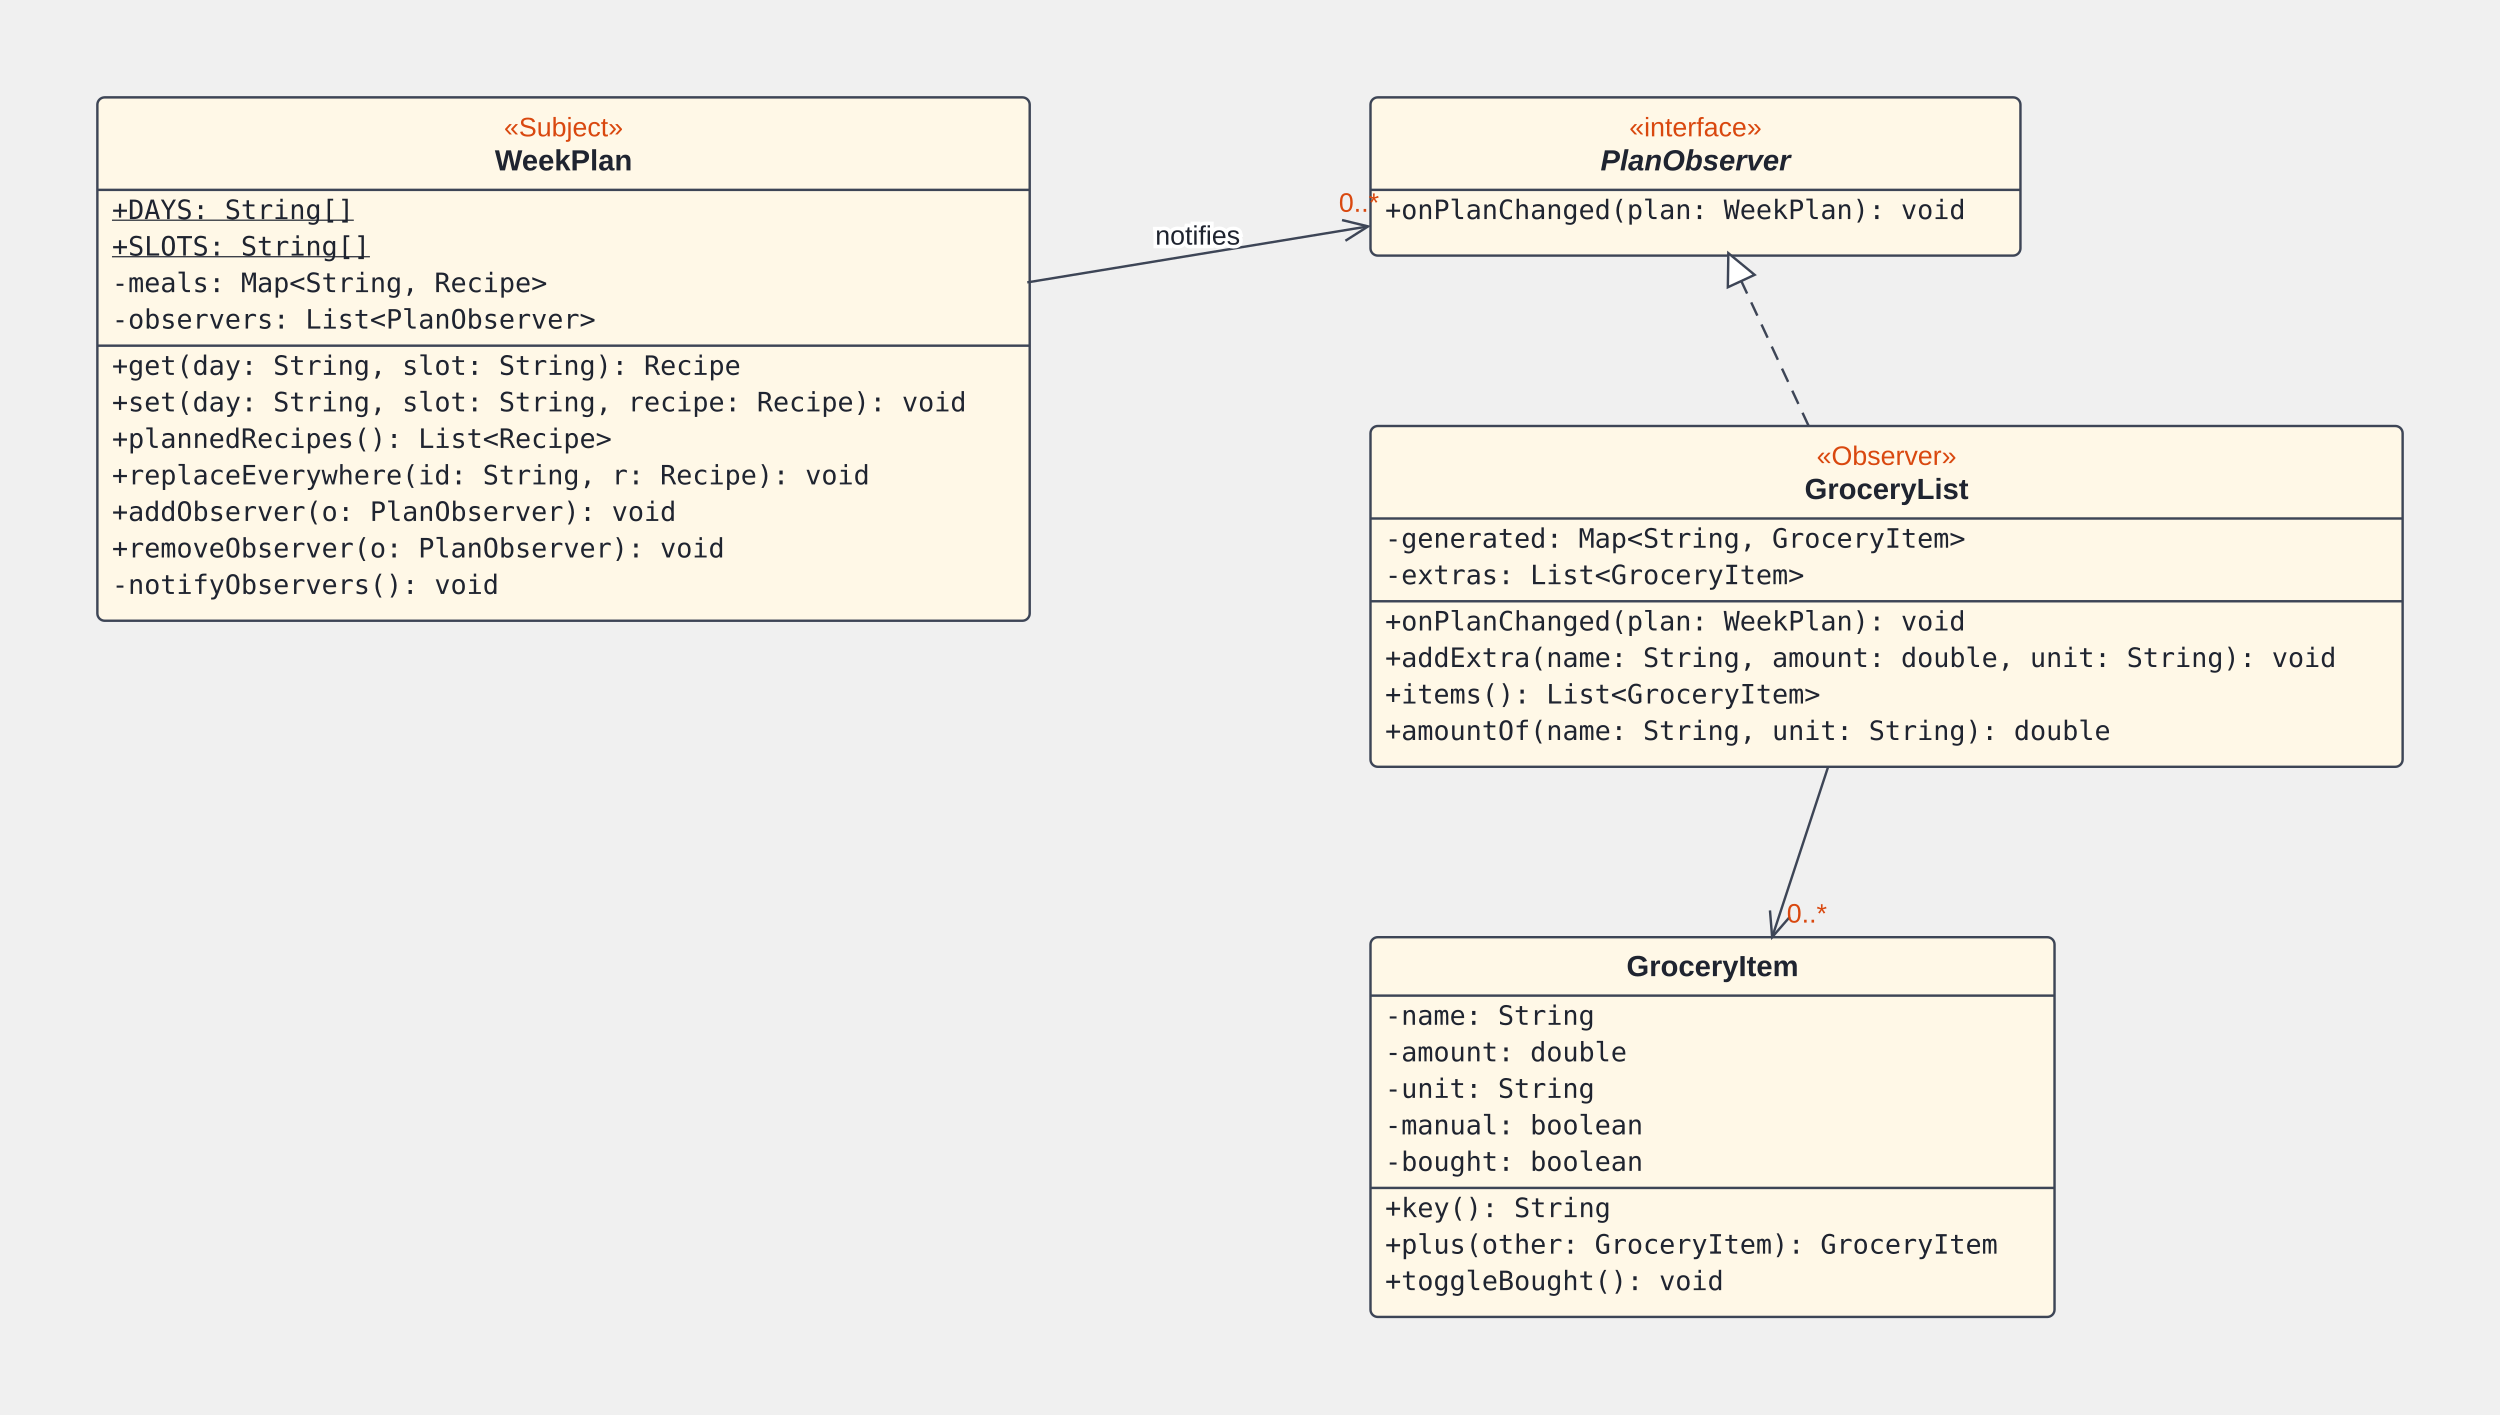
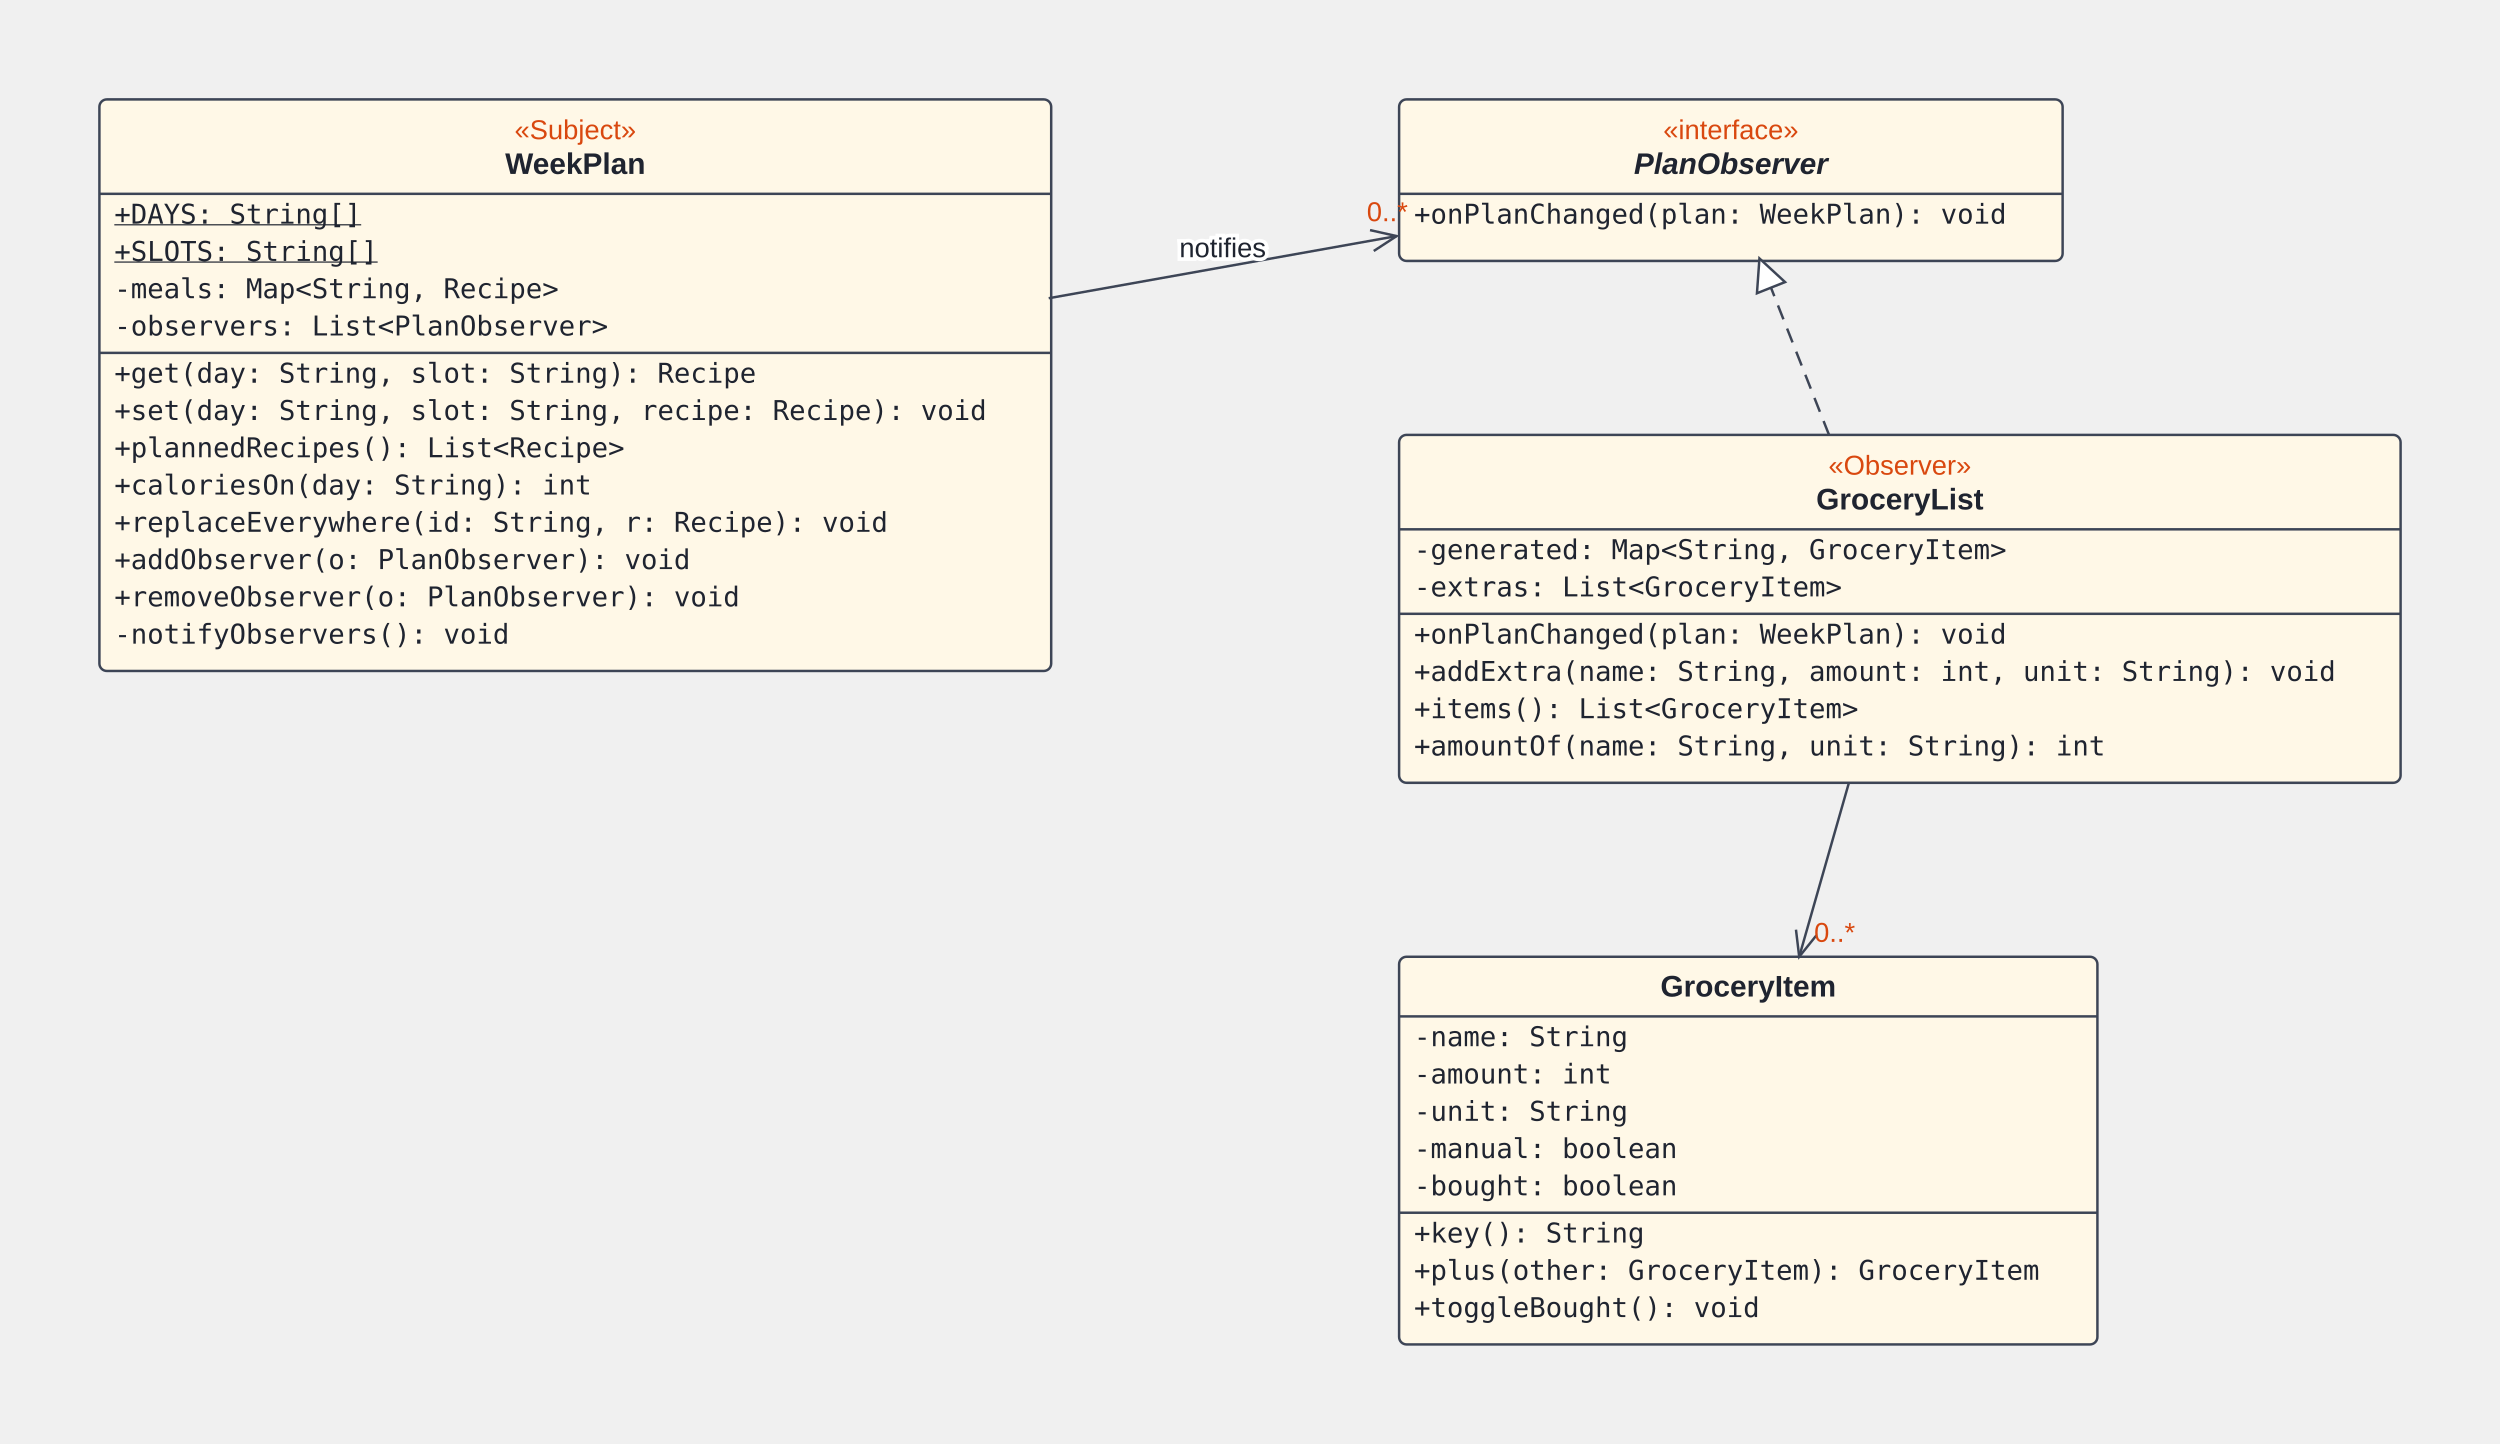
- <svg xmlns="http://www.w3.org/2000/svg" viewBox="0 0 1027 581" width="1027" font-family="Segoe UI, Arial, sans-serif" fill="#1f2430">
-   <rect x="40" y="40" width="383" height="215" rx="3" fill="#fff8e7" stroke="#3d4556" />
+ <svg xmlns="http://www.w3.org/2000/svg" viewBox="0 0 1006 581" width="1006" font-family="Segoe UI, Arial, sans-serif" fill="#1f2430">
+   <rect x="40" y="40" width="383" height="230" rx="3" fill="#fff8e7" stroke="#3d4556" />
  <text x="231.5" y="56" text-anchor="middle" font-size="11" fill="#d9480f">«Subject»</text>
  <text x="231.5" y="70" text-anchor="middle" font-weight="700" font-size="12">WeekPlan</text>
  <line x1="40" y1="78" x2="423" y2="78" stroke="#3d4556" />
  <text x="46" y="90" font-size="11" font-family="monospace" text-decoration="underline">+DAYS: String[]</text>
  <text x="46" y="105" font-size="11" font-family="monospace" text-decoration="underline">+SLOTS: String[]</text>
  <text x="46" y="120" font-size="11" font-family="monospace">-meals: Map&lt;String, Recipe&gt;</text>
  <text x="46" y="135" font-size="11" font-family="monospace">-observers: List&lt;PlanObserver&gt;</text>
  <line x1="40" y1="142" x2="423" y2="142" stroke="#3d4556" />
  <text x="46" y="154" font-size="11" font-family="monospace">+get(day: String, slot: String): Recipe</text>
  <text x="46" y="169" font-size="11" font-family="monospace">+set(day: String, slot: String, recipe: Recipe): void</text>
  <text x="46" y="184" font-size="11" font-family="monospace">+plannedRecipes(): List&lt;Recipe&gt;</text>
-   <text x="46" y="199" font-size="11" font-family="monospace">+replaceEverywhere(id: String, r: Recipe): void</text>
-   <text x="46" y="214" font-size="11" font-family="monospace">+addObserver(o: PlanObserver): void</text>
-   <text x="46" y="229" font-size="11" font-family="monospace">+removeObserver(o: PlanObserver): void</text>
-   <text x="46" y="244" font-size="11" font-family="monospace">-notifyObservers(): void</text>
+   <text x="46" y="199" font-size="11" font-family="monospace">+caloriesOn(day: String): int</text>
+   <text x="46" y="214" font-size="11" font-family="monospace">+replaceEverywhere(id: String, r: Recipe): void</text>
+   <text x="46" y="229" font-size="11" font-family="monospace">+addObserver(o: PlanObserver): void</text>
+   <text x="46" y="244" font-size="11" font-family="monospace">+removeObserver(o: PlanObserver): void</text>
+   <text x="46" y="259" font-size="11" font-family="monospace">-notifyObservers(): void</text>
  <rect x="563" y="40" width="267" height="65" rx="3" fill="#fff8e7" stroke="#3d4556" />
  <text x="696.5" y="56" text-anchor="middle" font-size="11" fill="#d9480f">«interface»</text>
  <text x="696.5" y="70" text-anchor="middle" font-weight="700" font-size="12" font-style="italic">PlanObserver</text>
  <line x1="563" y1="78" x2="830" y2="78" stroke="#3d4556" />
  <text x="569" y="90" font-size="11" font-family="monospace">+onPlanChanged(plan: WeekPlan): void</text>
-   <rect x="563" y="175" width="424" height="140" rx="3" fill="#fff8e7" stroke="#3d4556" />
-   <text x="775.0" y="191" text-anchor="middle" font-size="11" fill="#d9480f">«Observer»</text>
-   <text x="775.0" y="205" text-anchor="middle" font-weight="700" font-size="12">GroceryList</text>
-   <line x1="563" y1="213" x2="987" y2="213" stroke="#3d4556" />
+   <rect x="563" y="175" width="403" height="140" rx="3" fill="#fff8e7" stroke="#3d4556" />
+   <text x="764.5" y="191" text-anchor="middle" font-size="11" fill="#d9480f">«Observer»</text>
+   <text x="764.5" y="205" text-anchor="middle" font-weight="700" font-size="12">GroceryList</text>
+   <line x1="563" y1="213" x2="966" y2="213" stroke="#3d4556" />
  <text x="569" y="225" font-size="11" font-family="monospace">-generated: Map&lt;String, GroceryItem&gt;</text>
  <text x="569" y="240" font-size="11" font-family="monospace">-extras: List&lt;GroceryItem&gt;</text>
-   <line x1="563" y1="247" x2="987" y2="247" stroke="#3d4556" />
+   <line x1="563" y1="247" x2="966" y2="247" stroke="#3d4556" />
  <text x="569" y="259" font-size="11" font-family="monospace">+onPlanChanged(plan: WeekPlan): void</text>
-   <text x="569" y="274" font-size="11" font-family="monospace">+addExtra(name: String, amount: double, unit: String): void</text>
+   <text x="569" y="274" font-size="11" font-family="monospace">+addExtra(name: String, amount: int, unit: String): void</text>
  <text x="569" y="289" font-size="11" font-family="monospace">+items(): List&lt;GroceryItem&gt;</text>
-   <text x="569" y="304" font-size="11" font-family="monospace">+amountOf(name: String, unit: String): double</text>
+   <text x="569" y="304" font-size="11" font-family="monospace">+amountOf(name: String, unit: String): int</text>
  <rect x="563" y="385" width="281" height="156" rx="3" fill="#fff8e7" stroke="#3d4556" />
  <text x="703.5" y="401" text-anchor="middle" font-weight="700" font-size="12">GroceryItem</text>
  <line x1="563" y1="409" x2="844" y2="409" stroke="#3d4556" />
  <text x="569" y="421" font-size="11" font-family="monospace">-name: String</text>
-   <text x="569" y="436" font-size="11" font-family="monospace">-amount: double</text>
+   <text x="569" y="436" font-size="11" font-family="monospace">-amount: int</text>
  <text x="569" y="451" font-size="11" font-family="monospace">-unit: String</text>
  <text x="569" y="466" font-size="11" font-family="monospace">-manual: boolean</text>
  <text x="569" y="481" font-size="11" font-family="monospace">-bought: boolean</text>
  <line x1="563" y1="488" x2="844" y2="488" stroke="#3d4556" />
  <text x="569" y="500" font-size="11" font-family="monospace">+key(): String</text>
  <text x="569" y="515" font-size="11" font-family="monospace">+plus(other: GroceryItem): GroceryItem</text>
  <text x="569" y="530" font-size="11" font-family="monospace">+toggleBought(): void</text>
-   <line x1="422" y1="116" x2="562" y2="93" stroke="#3d4556" />
-   <polyline points="551.3,90.4 562,93 552.7,98.9" fill="none" stroke="#3d4556" />
-   <text x="550" y="87" font-size="11" fill="#d9480f">0..*</text>
-   <text x="492.0" y="100.5" text-anchor="middle" font-size="11" fill="#1f2430" paint-order="stroke" stroke="white" stroke-width="3">notifies</text>
-   <line x1="743" y1="175" x2="710" y2="104" stroke="#3d4556" stroke-dasharray="6 4" />
-   <polygon points="710,104 709.8,118.0 720.8,112.9" fill="white" stroke="#3d4556" />
-   <line x1="751" y1="315" x2="728" y2="385" stroke="#3d4556" />
-   <polyline points="735.2,376.7 728,385 727.1,374.0" fill="none" stroke="#3d4556" />
-   <text x="734" y="379" font-size="11" fill="#d9480f">0..*</text>
+   <line x1="422" y1="120" x2="562" y2="95" stroke="#3d4556" />
+   <polyline points="551.3,92.6 562,95 552.8,101.0" fill="none" stroke="#3d4556" />
+   <text x="550" y="89" font-size="11" fill="#d9480f">0..*</text>
+   <text x="492.0" y="103.5" text-anchor="middle" font-size="11" fill="#1f2430" paint-order="stroke" stroke="white" stroke-width="3">notifies</text>
+   <line x1="736" y1="175" x2="708" y2="104" stroke="#3d4556" stroke-dasharray="6 4" />
+   <polygon points="708,104 707.0,118.0 718.3,113.5" fill="white" stroke="#3d4556" />
+   <line x1="744" y1="315" x2="724" y2="385" stroke="#3d4556" />
+   <polyline points="730.9,376.4 724,385 722.7,374.1" fill="none" stroke="#3d4556" />
+   <text x="730" y="379" font-size="11" fill="#d9480f">0..*</text>
</svg>
